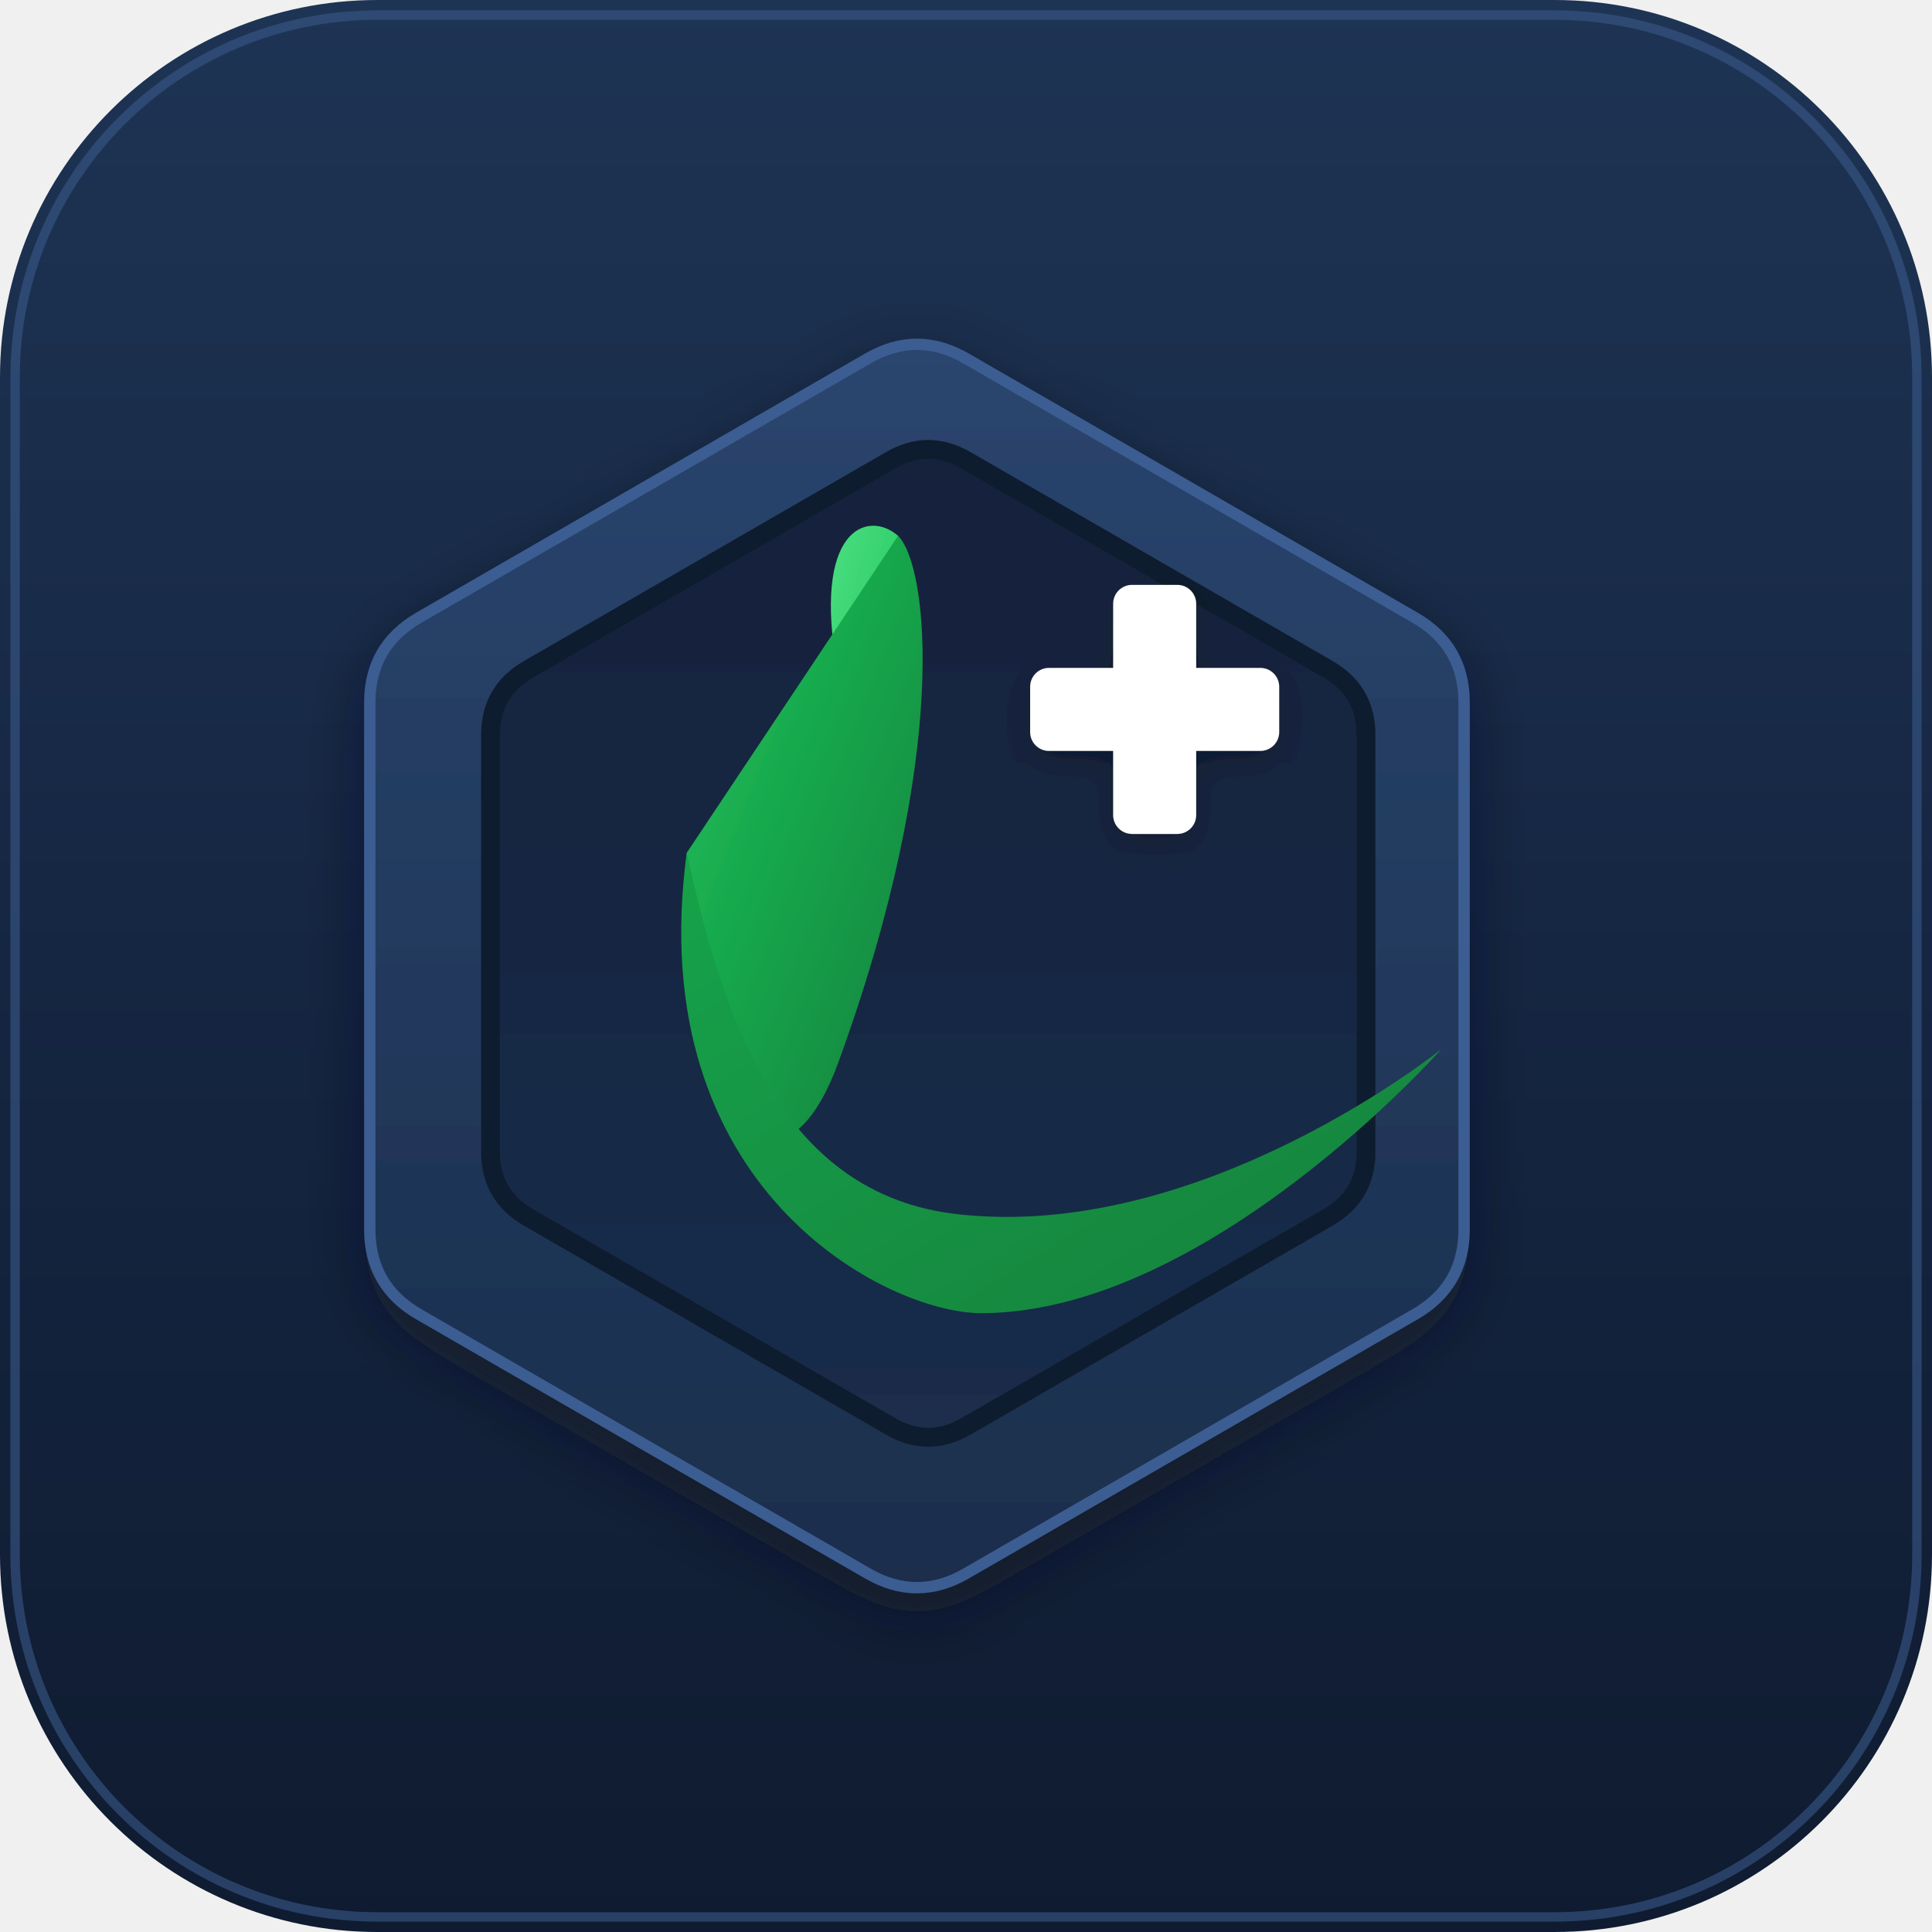
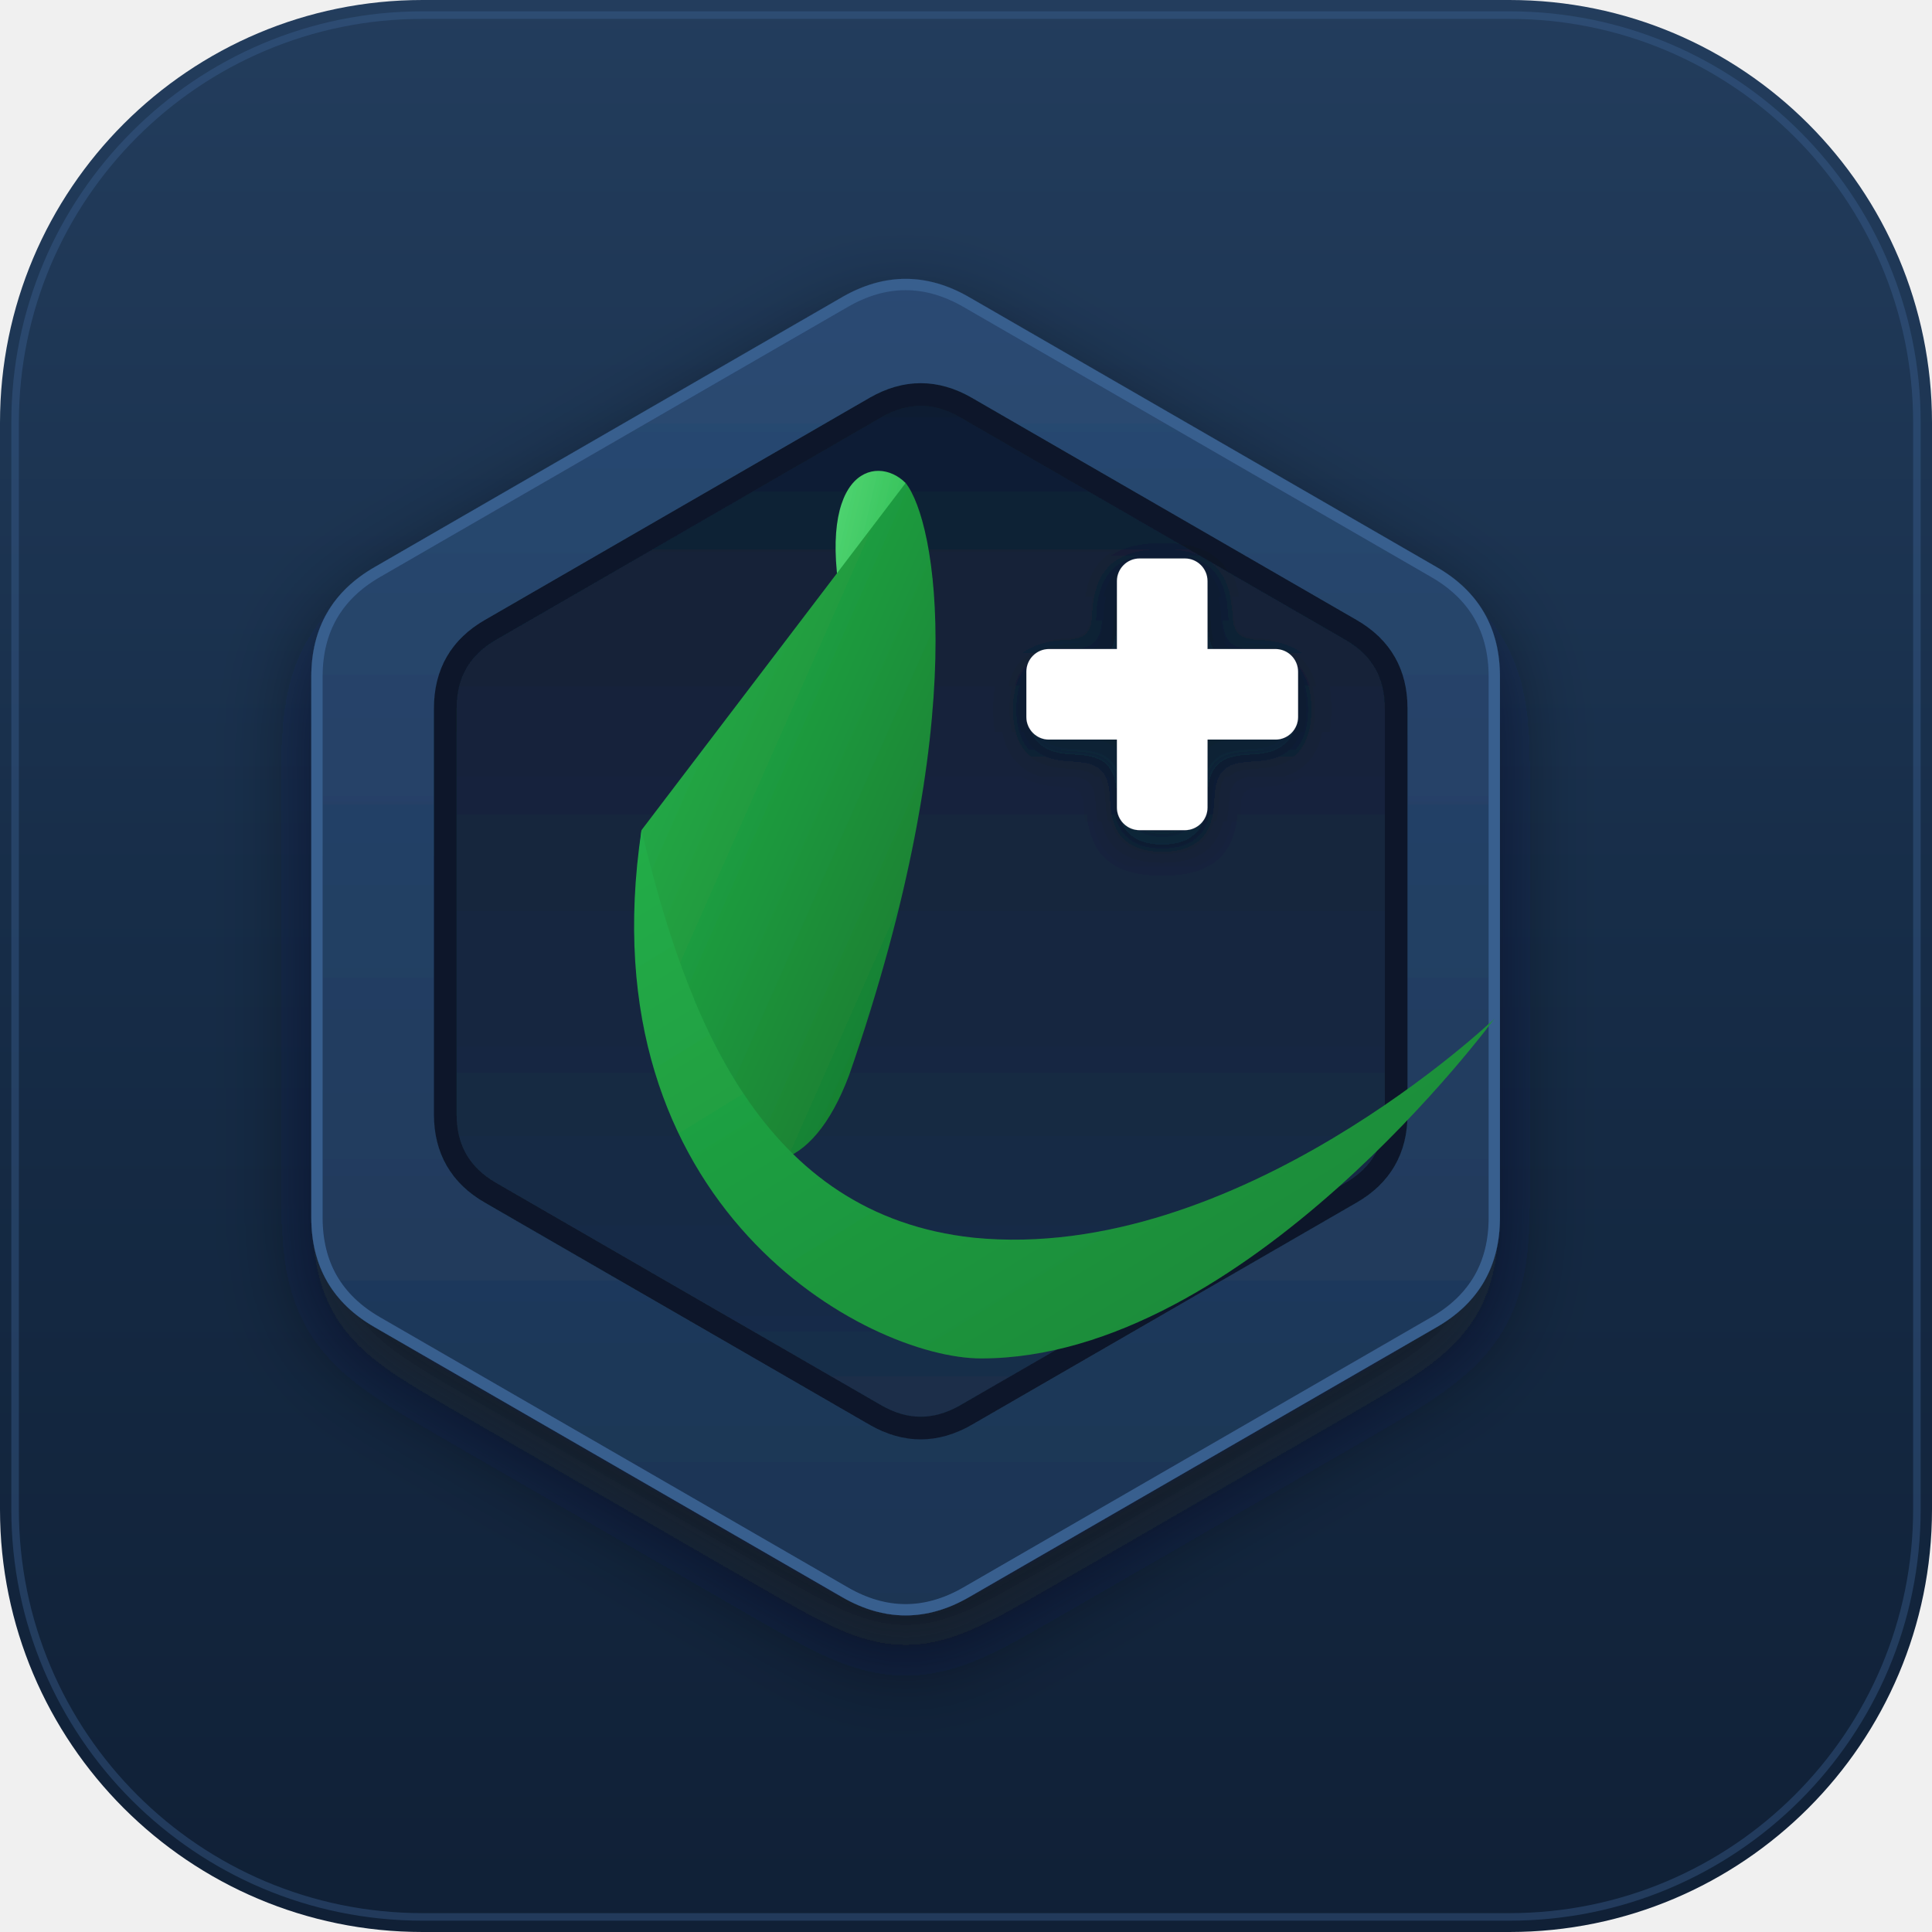
<svg xmlns="http://www.w3.org/2000/svg" viewBox="0 0 512 512" width="512" height="512">
  <defs>
-     <linearGradient id="bgBlueGrad" x1="0%" y1="0%" x2="0%" y2="100%">
-       <stop offset="0%" stop-color="#1e3454" />
-       <stop offset="50%" stop-color="#152642" />
-       <stop offset="100%" stop-color="#0f1b30" />
+     <linearGradient id="bgGrad" x1="0%" y1="0%" x2="0%" y2="100%">
+       <stop offset="0%" stop-color="#233d5d" />
+       <stop offset="50%" stop-color="#162c47" />
+       <stop offset="100%" stop-color="#102036" />
    </linearGradient>
-     <linearGradient id="hexFrameGrad" x1="0%" y1="0%" x2="0%" y2="100%">
-       <stop offset="0%" stop-color="#2a456e" />
-       <stop offset="100%" stop-color="#1a2e4c" />
+     <linearGradient id="hexFrame" x1="0%" y1="0%" x2="0%" y2="100%">
+       <stop offset="0%" stop-color="#2a4a73" />
+       <stop offset="100%" stop-color="#1c3453" />
    </linearGradient>
-     <linearGradient id="hexWellGrad" x1="0%" y1="0%" x2="0%" y2="100%">
-       <stop offset="0%" stop-color="#13223b" />
-       <stop offset="100%" stop-color="#1a2d4b" />
+     <linearGradient id="hexWell" x1="0%" y1="0%" x2="0%" y2="100%">
+       <stop offset="0%" stop-color="#101e33" />
+       <stop offset="100%" stop-color="#1a2e4a" />
    </linearGradient>
-     <linearGradient id="greenTopGrad" x1="0%" y1="0%" x2="100%" y2="100%">
-       <stop offset="0%" stop-color="#4ade80" />
-       <stop offset="100%" stop-color="#22c55e" />
+     <linearGradient id="greenTop" x1="0%" y1="0%" x2="100%" y2="100%">
+       <stop offset="0%" stop-color="#52d673" />
+       <stop offset="100%" stop-color="#22b34a" />
    </linearGradient>
-     <linearGradient id="greenBodyGrad" x1="0%" y1="0%" x2="100%" y2="100%">
-       <stop offset="0%" stop-color="#22c55e" />
-       <stop offset="50%" stop-color="#16a34a" />
-       <stop offset="100%" stop-color="#15803d" />
+     <linearGradient id="greenBody" x1="0%" y1="0%" x2="100%" y2="100%">
+       <stop offset="0%" stop-color="#28b84e" />
+       <stop offset="50%" stop-color="#1e973d" />
+       <stop offset="100%" stop-color="#15722c" />
    </linearGradient>
-     <linearGradient id="greenSwooshGrad" x1="0%" y1="0%" x2="100%" y2="100%">
-       <stop offset="0%" stop-color="#16a34a" />
-       <stop offset="100%" stop-color="#15803d" />
+     <linearGradient id="greenWing" x1="0%" y1="0%" x2="100%" y2="100%">
+       <stop offset="0%" stop-color="#22ad48" />
+       <stop offset="100%" stop-color="#1a8335" />
    </linearGradient>
-     <filter id="softEmboss" x="-10%" y="-10%" width="120%" height="120%">
-       <feDropShadow dx="0" dy="6" stdDeviation="8" flood-color="#0a1220" flood-opacity="0.5" />
+     <filter id="hexShadow" x="-20%" y="-20%" width="140%" height="140%">
+       <feDropShadow dx="0" dy="10" stdDeviation="12" flood-color="#08101c" flood-opacity="0.6" />
    </filter>
-     <filter id="plusShadow" x="-20%" y="-20%" width="140%" height="140%">
-       <feDropShadow dx="0" dy="3" stdDeviation="4" flood-color="#000000" flood-opacity="0.25" />
+     <filter id="plusShadow" x="-30%" y="-30%" width="160%" height="160%">
+       <feDropShadow dx="0" dy="4" stdDeviation="5" flood-color="#091424" flood-opacity="0.35" />
    </filter>
  </defs>
-   <rect width="512" height="512" rx="100" fill="url(#bgBlueGrad)" />
-   <rect width="504" height="504" x="4" y="4" rx="96" fill="none" stroke="#385888" stroke-width="2.5" opacity="0.6" />
-   <g filter="url(#softEmboss)">
-     <path d="M 256 95               L 375 163.7               Q 388 171.2 388 186.2               L 388 325.8               Q 388 340.8 375 348.3               L 256 417               Q 243 424.5 230 417               L 111 348.3               Q 98 340.8 98 325.8               L 98 186.2               Q 98 171.2 111 163.7               L 230 95               Q 243 87.5 256 95 Z" fill="url(#hexFrameGrad)" stroke="#3b5d92" stroke-width="3" />
-     <path d="M 256 122               L 352 177.4               Q 362 183.2 362 194.7               L 362 305.3               Q 362 316.8 352 322.6               L 256 378               Q 246 383.8 236 378               L 140 322.6               Q 130 316.8 130 305.3               L 130 194.7               Q 130 183.2 140 177.4               L 236 122               Q 246 116.2 256 122 Z" fill="url(#hexWellGrad)" stroke="#111c2e" stroke-width="5" />
-     <path d="M 222 178               C 215 140, 230 135, 238 142               L 225 210               Z" fill="url(#greenTopGrad)" />
-     <path d="M 182 226               L 238 142               C 246 150, 252 200, 222 282               C 205 328, 175 290, 182 226 Z" fill="url(#greenBodyGrad)" />
-     <path d="M 182 226               C 170 315, 235 348, 260 348               C 320 348, 382 278, 382 278               C 382 278, 320 328, 256 322               C 208 318, 192 272, 182 226 Z" fill="url(#greenSwooshGrad)" />
-     <g transform="translate(270, 155)" filter="url(#plusShadow)">
-       <rect x="25" y="0" width="22" height="66" rx="5" fill="#ffffff" />
-       <rect x="3" y="22" width="66" height="22" rx="5" fill="#ffffff" />
+   <rect width="512" height="512" rx="112" fill="url(#bgGrad)" />
+   <rect width="504" height="504" x="4" y="4" rx="108" fill="none" stroke="#3b6294" stroke-width="2" opacity="0.4" />
+   <g filter="url(#hexShadow)">
+     <path d="M 256 80               L 380 151.6               Q 396 160.8 396 179.3               L 396 322.7               Q 396 341.2 380 350.4               L 256 422               Q 240 431.2 224 422               L 100 350.4               Q 84 341.2 84 322.7               L 84 179.3               Q 84 160.8 100 151.6               L 224 80               Q 240 70.8 256 80 Z" fill="url(#hexFrame)" stroke="#385e8e" stroke-width="3" />
+     <path d="M 256 108               L 358 166.9               Q 370 173.8 370 187.7               L 370 295.3               Q 370 309.2 358 316.1               L 256 375               Q 244 381.9 232 375               L 130 316.1               Q 118 309.2 118 295.3               L 118 187.7               Q 118 173.8 130 166.9               L 232 108               Q 244 101.1 256 108 Z" fill="url(#hexWell)" stroke="#0d1829" stroke-width="6" />
+     <path d="M 224 165               C 215 125, 232 120, 240 128               L 225 205               Z" fill="url(#greenTop)" />
+     <path d="M 170 220               L 240 128               C 248 138, 258 190, 225 285               C 205 338, 162 292, 170 220 Z" fill="url(#greenBody)" />
+     <path d="M 170 220               C 155 320, 230 360, 260 360               C 330 360, 396 270, 396 270               C 396 270, 328 335, 258 328               C 202 322, 182 270, 170 220 Z" fill="url(#greenWing)" />
+     <g transform="translate(268, 148)" filter="url(#plusShadow)">
+       <rect x="28" y="0" width="24" height="72" rx="6" fill="#ffffff" />
+       <rect x="4" y="24" width="72" height="24" rx="6" fill="#ffffff" />
    </g>
  </g>
</svg>
